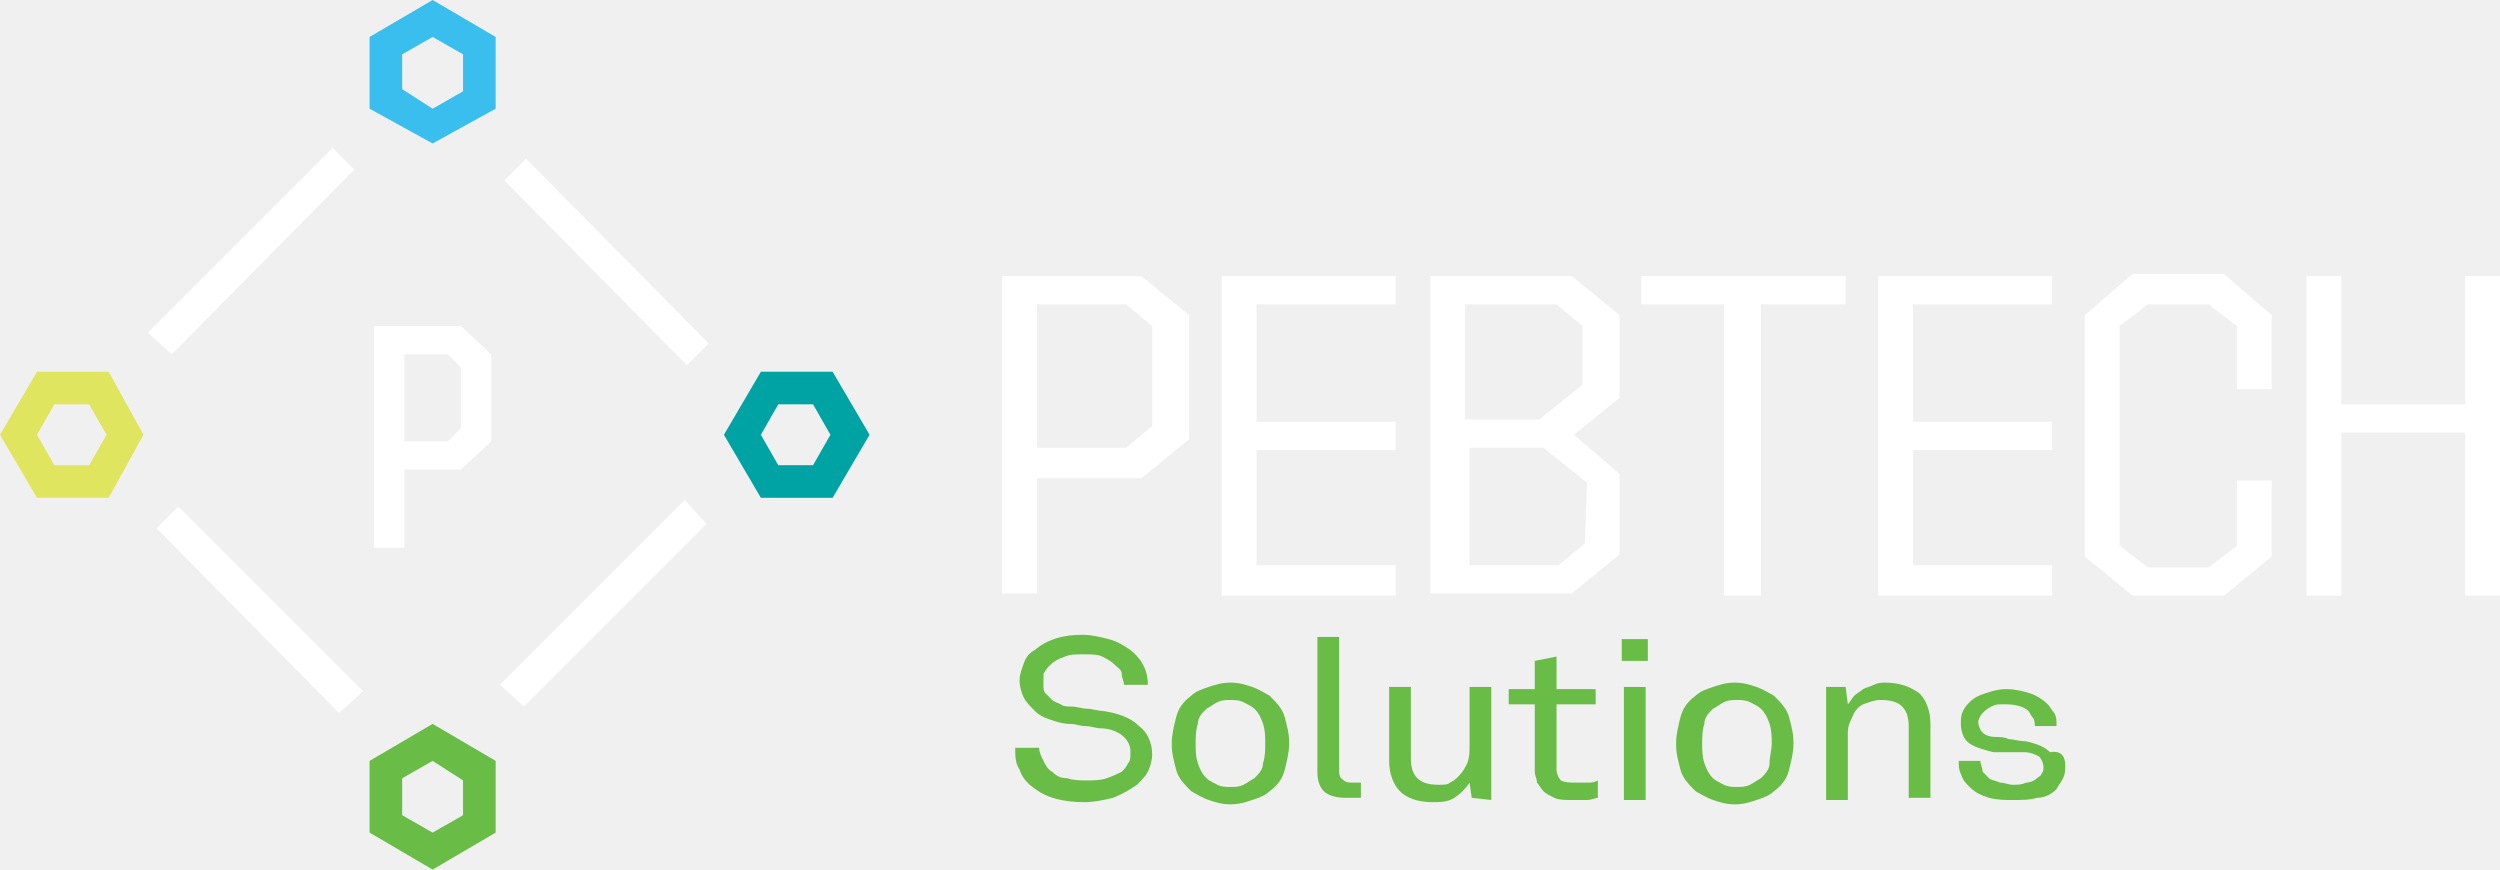
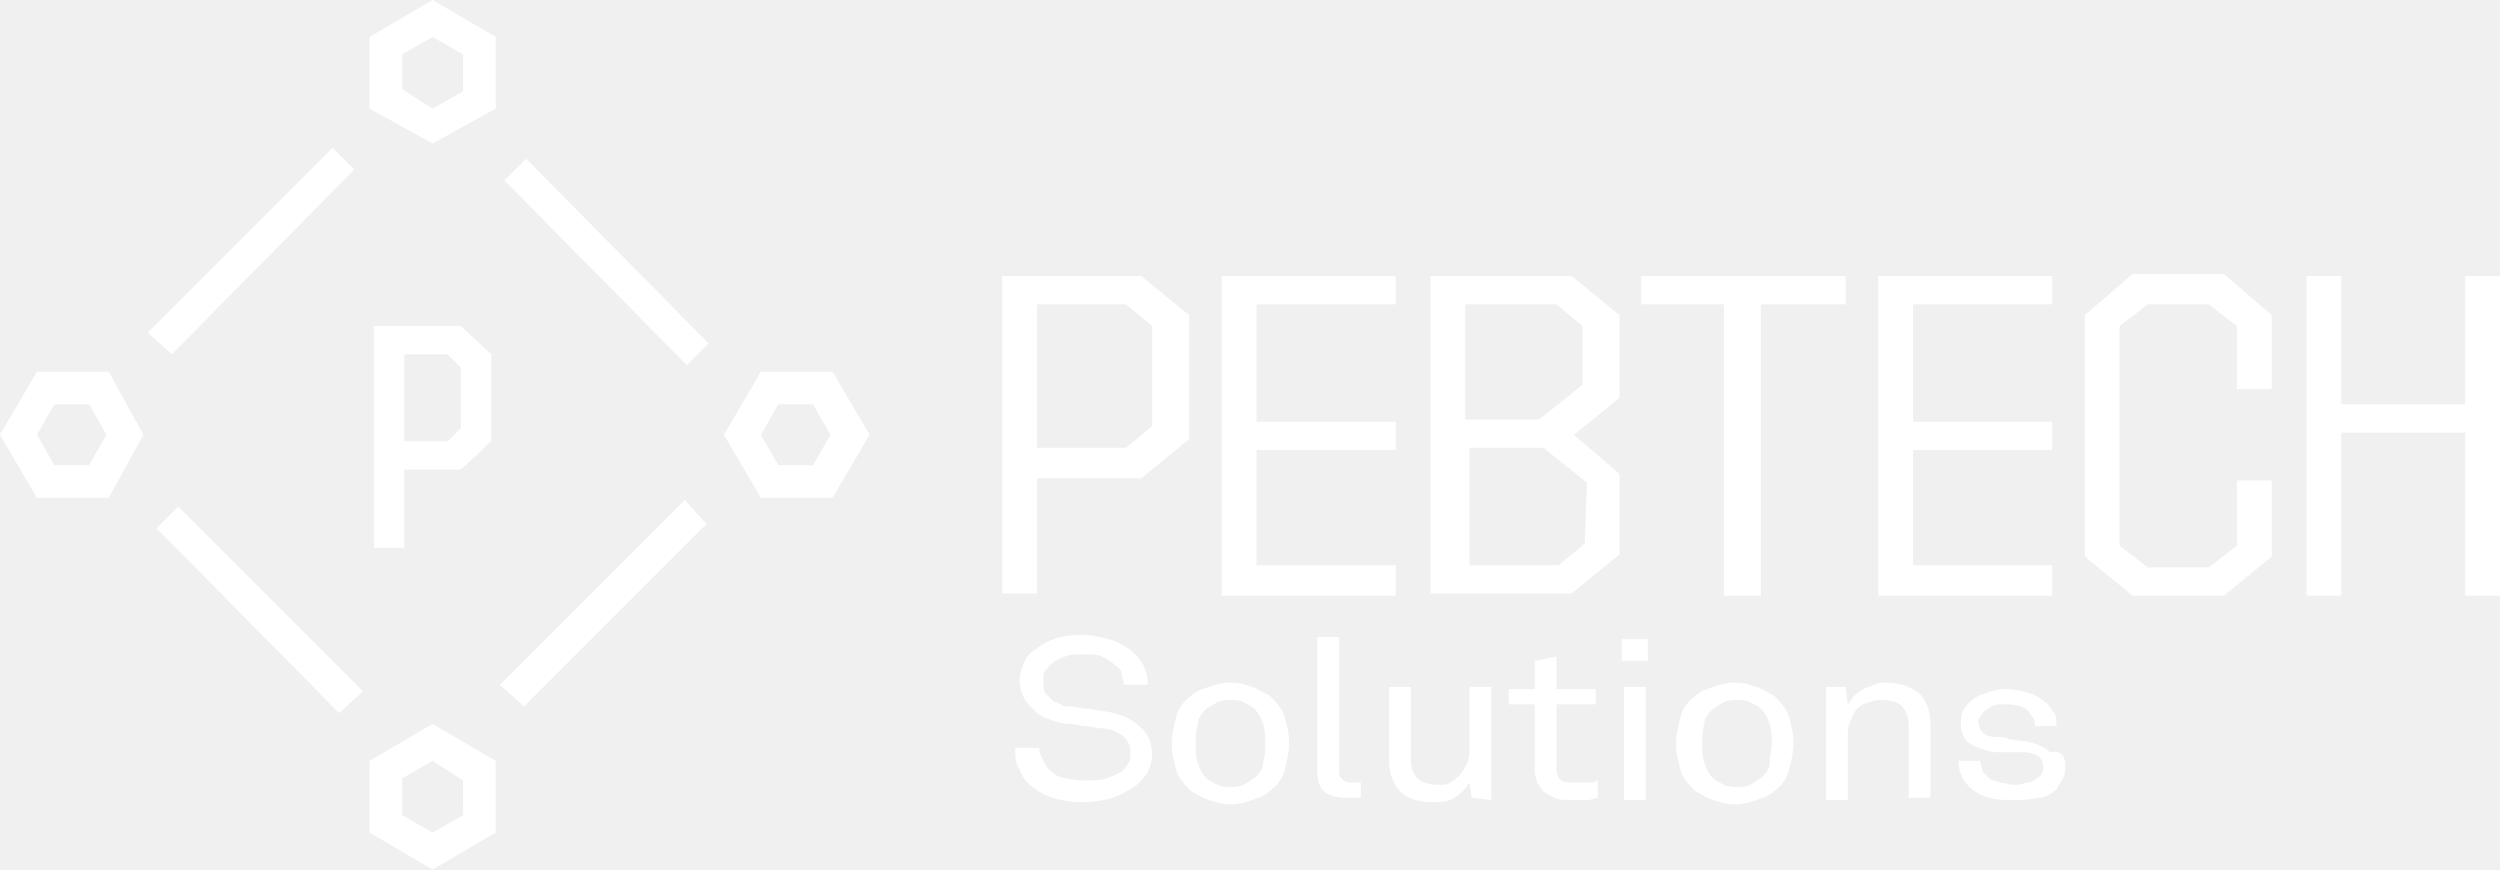
<svg xmlns="http://www.w3.org/2000/svg" version="1.1" id="Layer_1" x="0px" y="0px" viewBox="0 0 115 40" style="enable-background:new 0 0 115 40;" xml:space="preserve">
  <style type="text/css">
- 	.st0{fill:#69BC45;}
- 	.st1{fill:#FFFFFF;}
- 	.st2{fill:#E0E560;}
- 	.st3{fill:#00A3A3;}
- 	.st4{fill:#3ABEEE;}
- </style>
+ 		.st0 {
+ 			fill: #FFFFFF;
+ 		}
+ 
+ 		.st1 {
+ 			fill: #FFFFFF;
+ 		}
+ 
+ 		.st2 {
+ 			fill: #FFFFFF;
+ 		}
+ 
+ 		.st3 {
+ 			fill: #FFFFFF;
+ 		}
+ 
+ 		.st4 {
+ 			fill: #FFFFFF;
+ 		}
+ 
+ 		/* .st0 {
+ 			fill: #69BC45;
+ 		}
+ 
+ 		.st1 {
+ 			fill: #FFFFFF;
+ 		}
+ 
+ 		.st2 {
+ 			fill: #E0E560;
+ 		}
+ 
+ 		.st3 {
+ 			fill: #00A3A3;
+ 		}
+ 
+ 		.st4 {
+ 			fill: #3ABEEE;
+ 		} */
+ 	</style>
  <g>
    <path class="st0" d="M53,34.7c0,0.3-0.1,0.6-0.2,0.8c-0.1,0.2-0.3,0.4-0.5,0.6c-0.3,0.2-0.6,0.4-1.1,0.6c-0.4,0.1-0.9,0.2-1.3,0.2   c-1,0-1.8-0.2-2.4-0.7c-0.3-0.2-0.5-0.5-0.6-0.8c-0.2-0.3-0.2-0.6-0.2-1h1.1c0,0.2,0.1,0.4,0.2,0.6c0.1,0.2,0.2,0.4,0.4,0.5   c0.2,0.2,0.4,0.3,0.7,0.3c0.3,0.1,0.6,0.1,0.9,0.1c0.3,0,0.6,0,0.9-0.1c0.3-0.1,0.5-0.2,0.7-0.3c0.1-0.1,0.2-0.2,0.3-0.4   c0.1-0.1,0.1-0.3,0.1-0.5c0-0.3-0.1-0.5-0.3-0.7c-0.2-0.2-0.6-0.4-1.1-0.4c-0.2,0-0.4-0.1-0.7-0.1c-0.2,0-0.4-0.1-0.7-0.1   c-0.3,0-0.6-0.1-0.9-0.2s-0.5-0.2-0.7-0.4s-0.4-0.4-0.5-0.6c-0.1-0.2-0.2-0.5-0.2-0.8c0-0.3,0.1-0.5,0.2-0.8s0.3-0.5,0.5-0.6   c0.6-0.5,1.3-0.7,2.2-0.7c0.4,0,0.8,0.1,1.2,0.2c0.4,0.1,0.7,0.3,1,0.5c0.5,0.4,0.8,0.9,0.8,1.6h-1.1c0-0.2-0.1-0.3-0.1-0.5   s-0.2-0.3-0.3-0.4c-0.2-0.2-0.4-0.3-0.6-0.4c-0.2-0.1-0.5-0.1-0.9-0.1c-0.3,0-0.6,0-0.8,0.1c-0.3,0.1-0.5,0.2-0.7,0.4   c-0.1,0.1-0.2,0.2-0.3,0.4C48,31.2,48,31.3,48,31.5s0,0.3,0.1,0.4c0.1,0.1,0.2,0.2,0.3,0.3c0.1,0.1,0.2,0.1,0.4,0.2   c0.1,0.1,0.3,0.1,0.5,0.1c0.2,0,0.5,0.1,0.7,0.1c0.2,0,0.5,0.1,0.7,0.1c0.7,0.1,1.3,0.3,1.7,0.7C52.8,33.7,53,34.2,53,34.7" />
    <path class="st0" d="M59.3,34.2c0,0.4-0.1,0.8-0.2,1.2c-0.1,0.4-0.3,0.7-0.7,1c-0.2,0.2-0.5,0.3-0.8,0.4c-0.3,0.1-0.6,0.2-1,0.2   c-0.4,0-0.7-0.1-1-0.2c-0.3-0.1-0.6-0.3-0.8-0.4c-0.3-0.3-0.6-0.6-0.7-1s-0.2-0.7-0.2-1.2c0-0.4,0.1-0.8,0.2-1.2s0.3-0.7,0.7-1   c0.2-0.2,0.5-0.3,0.8-0.4c0.3-0.1,0.6-0.2,1-0.2c0.4,0,0.7,0.1,1,0.2c0.3,0.1,0.6,0.3,0.8,0.4c0.3,0.3,0.6,0.6,0.7,1   C59.2,33.4,59.3,33.7,59.3,34.2 M58.2,34.2c0-0.3,0-0.6-0.1-0.9c-0.1-0.3-0.2-0.5-0.4-0.7c-0.1-0.1-0.3-0.2-0.5-0.3   c-0.2-0.1-0.4-0.1-0.6-0.1c-0.2,0-0.4,0-0.6,0.1c-0.2,0.1-0.3,0.2-0.5,0.3c-0.2,0.2-0.4,0.4-0.4,0.7C55,33.6,55,33.9,55,34.2   c0,0.3,0,0.6,0.1,0.9c0.1,0.3,0.2,0.5,0.4,0.7c0.1,0.1,0.3,0.2,0.5,0.3c0.2,0.1,0.4,0.1,0.6,0.1c0.2,0,0.4,0,0.6-0.1   c0.2-0.1,0.3-0.2,0.5-0.3c0.2-0.2,0.4-0.4,0.4-0.7C58.2,34.8,58.2,34.5,58.2,34.2" />
    <path class="st0" d="M62.6,36.7c0,0-0.1,0-0.2,0c-0.1,0-0.3,0-0.5,0c-0.4,0-0.8-0.1-1-0.3c-0.2-0.2-0.3-0.5-0.3-0.9v-6.2h1v6.1   c0,0.2,0,0.3,0.1,0.4C61.9,36,62,36,62.2,36h0.3c0,0,0.1,0,0.1,0V36.7z" />
    <path class="st0" d="M67.7,36.7L67.6,36c-0.2,0.3-0.4,0.5-0.7,0.7c-0.3,0.2-0.7,0.2-1,0.2c-0.7,0-1.2-0.2-1.5-0.5   c-0.3-0.3-0.5-0.8-0.5-1.4v-3.4h1v3.3c0,0.4,0.1,0.7,0.3,0.9c0.2,0.2,0.5,0.3,1,0.3c0.2,0,0.4,0,0.5-0.1c0.2-0.1,0.3-0.2,0.4-0.3   c0.2-0.2,0.3-0.4,0.4-0.6c0.1-0.3,0.1-0.5,0.1-0.8v-2.7h1v5.2L67.7,36.7L67.7,36.7z" />
    <path class="st0" d="M73.5,36.7c-0.1,0-0.3,0.1-0.5,0.1c-0.2,0-0.4,0-0.7,0c-0.3,0-0.6,0-0.8-0.1c-0.2-0.1-0.4-0.2-0.5-0.3   c-0.1-0.1-0.2-0.3-0.3-0.4c0-0.2-0.1-0.3-0.1-0.5v-3.1h-1.2v-0.7h1.2v-1.3l1-0.2v1.5h1.8v0.7h-1.8v3c0,0.2,0.1,0.4,0.2,0.5   C72,36,72.2,36,72.5,36c0.1,0,0.2,0,0.3,0c0.1,0,0.2,0,0.3,0c0.1,0,0.2,0,0.4-0.1L73.5,36.7L73.5,36.7z" />
    <path class="st0" d="M74.6,29.4h1.2v1h-1.2V29.4z M74.7,31.6h1v5.2h-1V31.6z" />
    <path class="st0" d="M82.5,34.2c0,0.4-0.1,0.8-0.2,1.2s-0.3,0.7-0.7,1c-0.2,0.2-0.5,0.3-0.8,0.4s-0.6,0.2-1,0.2s-0.7-0.1-1-0.2   c-0.3-0.1-0.6-0.3-0.8-0.4c-0.3-0.3-0.6-0.6-0.7-1s-0.2-0.7-0.2-1.2c0-0.4,0.1-0.8,0.2-1.2s0.3-0.7,0.7-1c0.2-0.2,0.5-0.3,0.8-0.4   c0.3-0.1,0.6-0.2,1-0.2s0.7,0.1,1,0.2c0.3,0.1,0.6,0.3,0.8,0.4c0.3,0.3,0.6,0.6,0.7,1S82.5,33.7,82.5,34.2 M81.5,34.2   c0-0.3,0-0.6-0.1-0.9c-0.1-0.3-0.2-0.5-0.4-0.7c-0.1-0.1-0.3-0.2-0.5-0.3c-0.2-0.1-0.4-0.1-0.6-0.1c-0.2,0-0.4,0-0.6,0.1   c-0.2,0.1-0.3,0.2-0.5,0.3c-0.2,0.2-0.4,0.4-0.4,0.7c-0.1,0.3-0.1,0.6-0.1,0.9c0,0.3,0,0.6,0.1,0.9c0.1,0.3,0.2,0.5,0.4,0.7   c0.1,0.1,0.3,0.2,0.5,0.3c0.2,0.1,0.4,0.1,0.6,0.1c0.2,0,0.4,0,0.6-0.1c0.2-0.1,0.3-0.2,0.5-0.3c0.2-0.2,0.4-0.4,0.4-0.7   C81.4,34.8,81.5,34.5,81.5,34.2" />
    <path class="st0" d="M87.8,36.7v-3.3c0-0.4-0.1-0.7-0.3-0.9c-0.2-0.2-0.5-0.3-1-0.3c-0.3,0-0.5,0.1-0.8,0.2   c-0.2,0.1-0.4,0.3-0.5,0.6c-0.1,0.2-0.2,0.4-0.2,0.7s0,0.5,0,0.7v2.4h-1v-5.2h0.9l0.1,0.8c0.1-0.1,0.2-0.3,0.3-0.4   c0.1-0.1,0.3-0.2,0.4-0.3c0.2-0.1,0.3-0.1,0.5-0.2s0.4-0.1,0.5-0.1c0.7,0,1.2,0.2,1.6,0.5c0.3,0.3,0.5,0.8,0.5,1.4v3.4L87.8,36.7   L87.8,36.7z" />
    <path class="st0" d="M95,35.2c0,0.2,0,0.4-0.1,0.6c-0.1,0.2-0.2,0.3-0.3,0.5c-0.2,0.2-0.5,0.4-0.9,0.4c-0.3,0.1-0.7,0.1-1.1,0.1   c-0.4,0-0.7,0-1.1-0.1c-0.3-0.1-0.6-0.2-0.9-0.5c-0.2-0.2-0.3-0.3-0.4-0.6c-0.1-0.2-0.1-0.4-0.1-0.6h1c0,0.2,0.1,0.3,0.1,0.5   c0.1,0.1,0.2,0.2,0.3,0.3c0.1,0.1,0.3,0.1,0.5,0.2c0.2,0,0.4,0.1,0.6,0.1c0.2,0,0.4,0,0.6-0.1c0.2,0,0.4-0.1,0.5-0.2   c0.1-0.1,0.2-0.1,0.2-0.2c0.1-0.1,0.1-0.2,0.1-0.3c0-0.2-0.1-0.4-0.2-0.5c-0.2-0.1-0.4-0.2-0.7-0.2c-0.1,0-0.1,0-0.3,0   c-0.1,0-0.2,0-0.4,0s-0.3,0-0.4,0c-0.1,0-0.2,0-0.3,0c-0.4-0.1-0.8-0.2-1.1-0.4c-0.3-0.2-0.4-0.6-0.4-0.9c0-0.2,0-0.4,0.1-0.6   s0.2-0.3,0.3-0.4c0.2-0.2,0.4-0.3,0.7-0.4c0.3-0.1,0.6-0.2,1-0.2c0.4,0,0.8,0.1,1.1,0.2c0.3,0.1,0.6,0.3,0.8,0.5   c0.1,0.1,0.2,0.3,0.3,0.4c0.1,0.2,0.1,0.3,0.1,0.6h-1c0-0.1,0-0.3-0.1-0.4c-0.1-0.1-0.1-0.2-0.2-0.3c-0.2-0.2-0.6-0.3-1-0.3   c-0.1,0-0.2,0-0.3,0c-0.1,0-0.2,0-0.4,0.1c-0.2,0.1-0.3,0.2-0.4,0.3c-0.1,0.1-0.2,0.3-0.2,0.4c0,0.2,0.1,0.4,0.2,0.5   c0.1,0.1,0.3,0.2,0.6,0.2c0.2,0,0.4,0,0.6,0.1c0.2,0,0.5,0.1,0.8,0.1c0.4,0.1,0.8,0.2,1.1,0.5C94.9,34.5,95,34.9,95,35.2" />
    <path class="st1" d="M46.1,12.7v14.6h1.6V22h4.8l2.2-1.8v-5.7l-2.2-1.8L46.1,12.7L46.1,12.7z M53,19.6l-1.2,1h-4.1V14h4.1l1.2,1   V19.6L53,19.6z" />
    <polygon class="st1" points="64.2,14 64.2,12.7 56.2,12.7 56.2,27.4 64.2,27.4 64.2,26 57.8,26 57.8,20.7 64.2,20.7 64.2,19.4    57.8,19.4 57.8,14  " />
    <polygon class="st1" points="94.4,14 94.4,12.7 86.4,12.7 86.4,27.4 94.4,27.4 94.4,26 88,26 88,20.7 94.4,20.7 94.4,19.4 88,19.4    88,14  " />
    <polygon class="st1" points="84.9,12.7 75.5,12.7 75.5,14 79.3,14 79.3,27.4 81,27.4 81,14 84.9,14  " />
    <polygon class="st1" points="104.5,22.1 102.9,22.1 102.9,25.1 101.6,26.1 98.8,26.1 97.5,25.1 97.5,15 98.8,14 101.6,14 102.9,15    102.9,17.9 104.5,17.9 104.5,14.5 102.3,12.6 98.1,12.6 95.9,14.5 95.9,25.6 98.1,27.4 102.3,27.4 104.5,25.6  " />
    <polygon class="st1" points="115,27.4 115,12.7 113.4,12.7 113.4,18.6 107.7,18.6 107.7,12.7 106.1,12.7 106.1,27.4 107.7,27.4    107.7,19.9 113.4,19.9 113.4,27.4  " />
    <path class="st1" d="M74.5,21.8L72.4,20l2.1-1.7v-3.8l-2.2-1.8h-6.5v14.6h6.5l2.2-1.8V21.8z M67.5,14h4.1l1.2,1v2.7l-2,1.6h-3.4V14   z M72.9,25l-1.2,1h-4.1v-5.4h3.4l2,1.6L72.9,25L72.9,25z" />
    <polygon class="st1" points="7.2,24.3 8.2,23.3 16.7,31.8 15.6,32.8  " />
    <polygon class="st1" points="6.8,15.3 15.3,6.8 16.3,7.8 7.9,16.3  " />
    <path class="st2" d="M0,20l1.7-2.9H5L6.6,20L5,22.9H1.7L0,20z M2.5,18.6L1.7,20l0.8,1.4h1.6L4.9,20l-0.8-1.4H2.5z" />
    <polygon class="st1" points="23.2,8.3 24.2,7.3 32.6,15.8 31.6,16.8  " />
    <polygon class="st1" points="23,31.5 31.5,23 32.5,24.1 24.1,32.5  " />
    <path class="st3" d="M33.3,20l1.7-2.9h3.3l1.7,2.9l-1.7,2.9H35L33.3,20z M35.8,18.6L35,20l0.8,1.4h1.6l0.8-1.4l-0.8-1.4H35.8z" />
    <path class="st1" d="M17.2,25.2V15h4l1.4,1.3v4l-1.4,1.3h-2.6v3.6H17.2L17.2,25.2z M21.2,19.7v-2.8l-0.6-0.6h-2v4h2L21.2,19.7z" />
    <path class="st4" d="M19.9,6.6L17,5V1.7L19.9,0l2.9,1.7V5L19.9,6.6z M18.5,4.1L19.9,5l1.4-0.8V2.5l-1.4-0.8l-1.4,0.8V4.1z" />
    <path class="st0" d="M19.9,40L17,38.3V35l2.9-1.7l2.9,1.7v3.3L19.9,40z M18.5,37.5l1.4,0.8l1.4-0.8v-1.6L19.9,35l-1.4,0.8V37.5z" />
  </g>
</svg>
